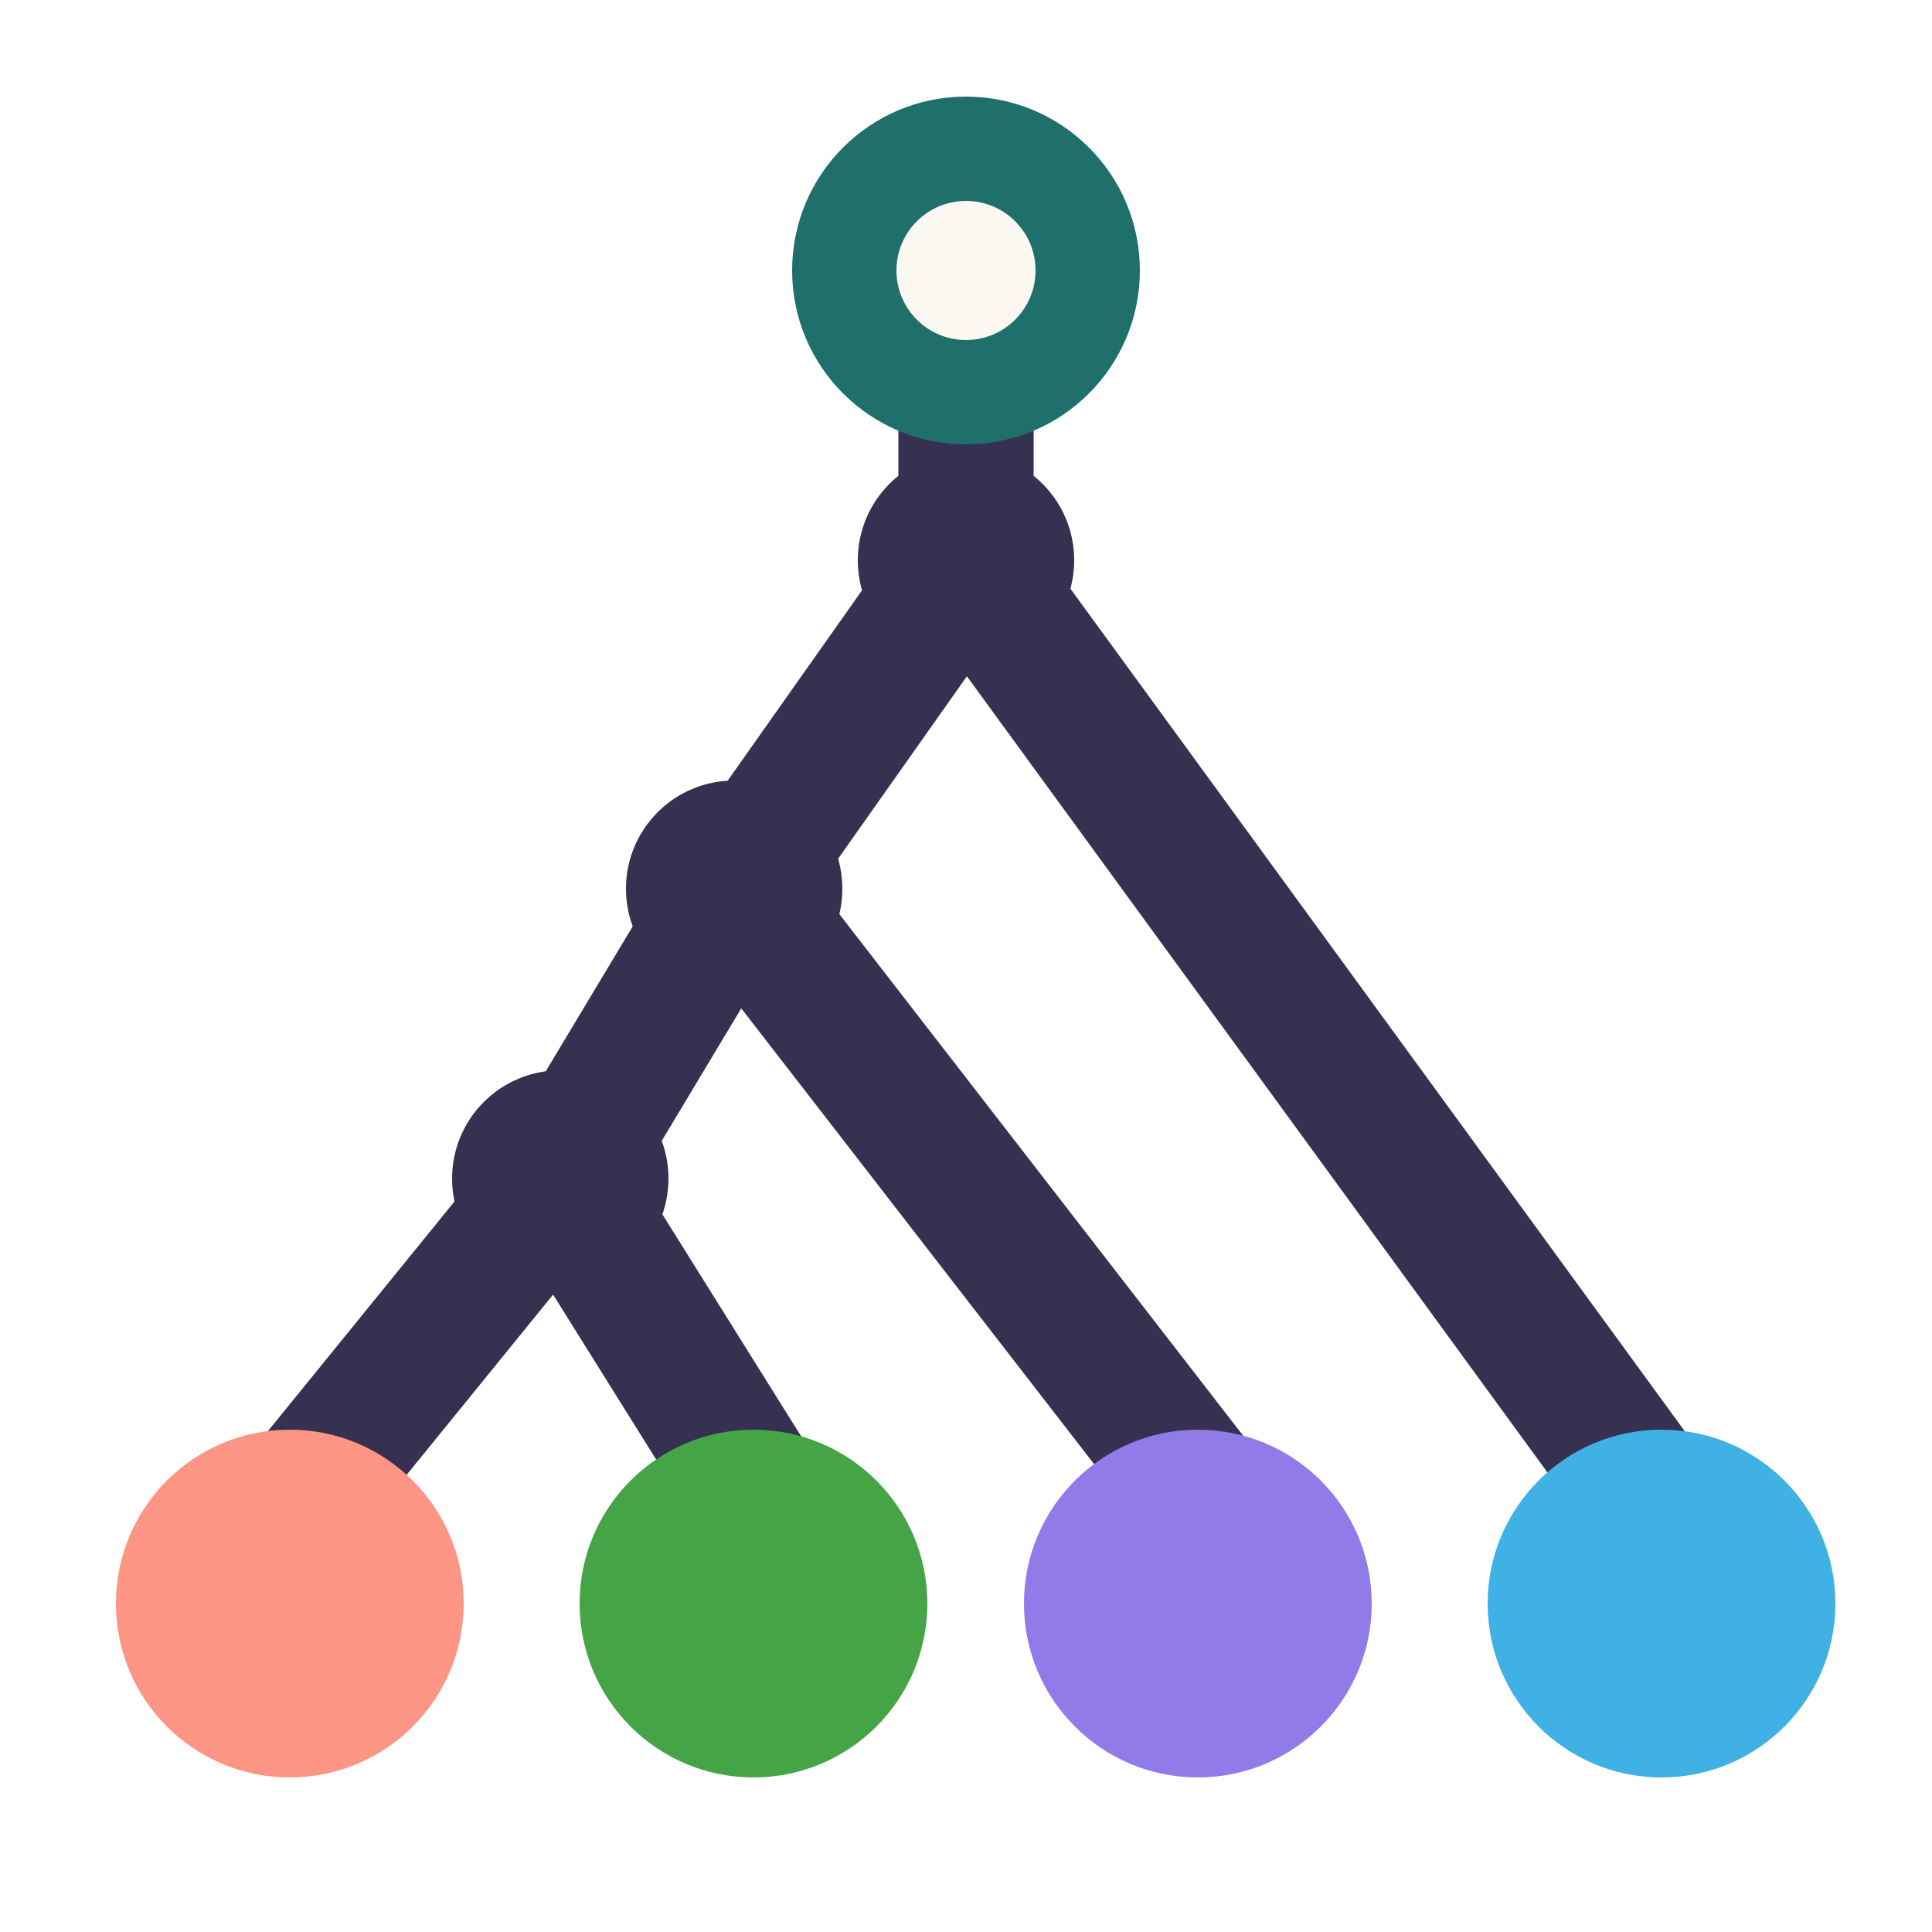
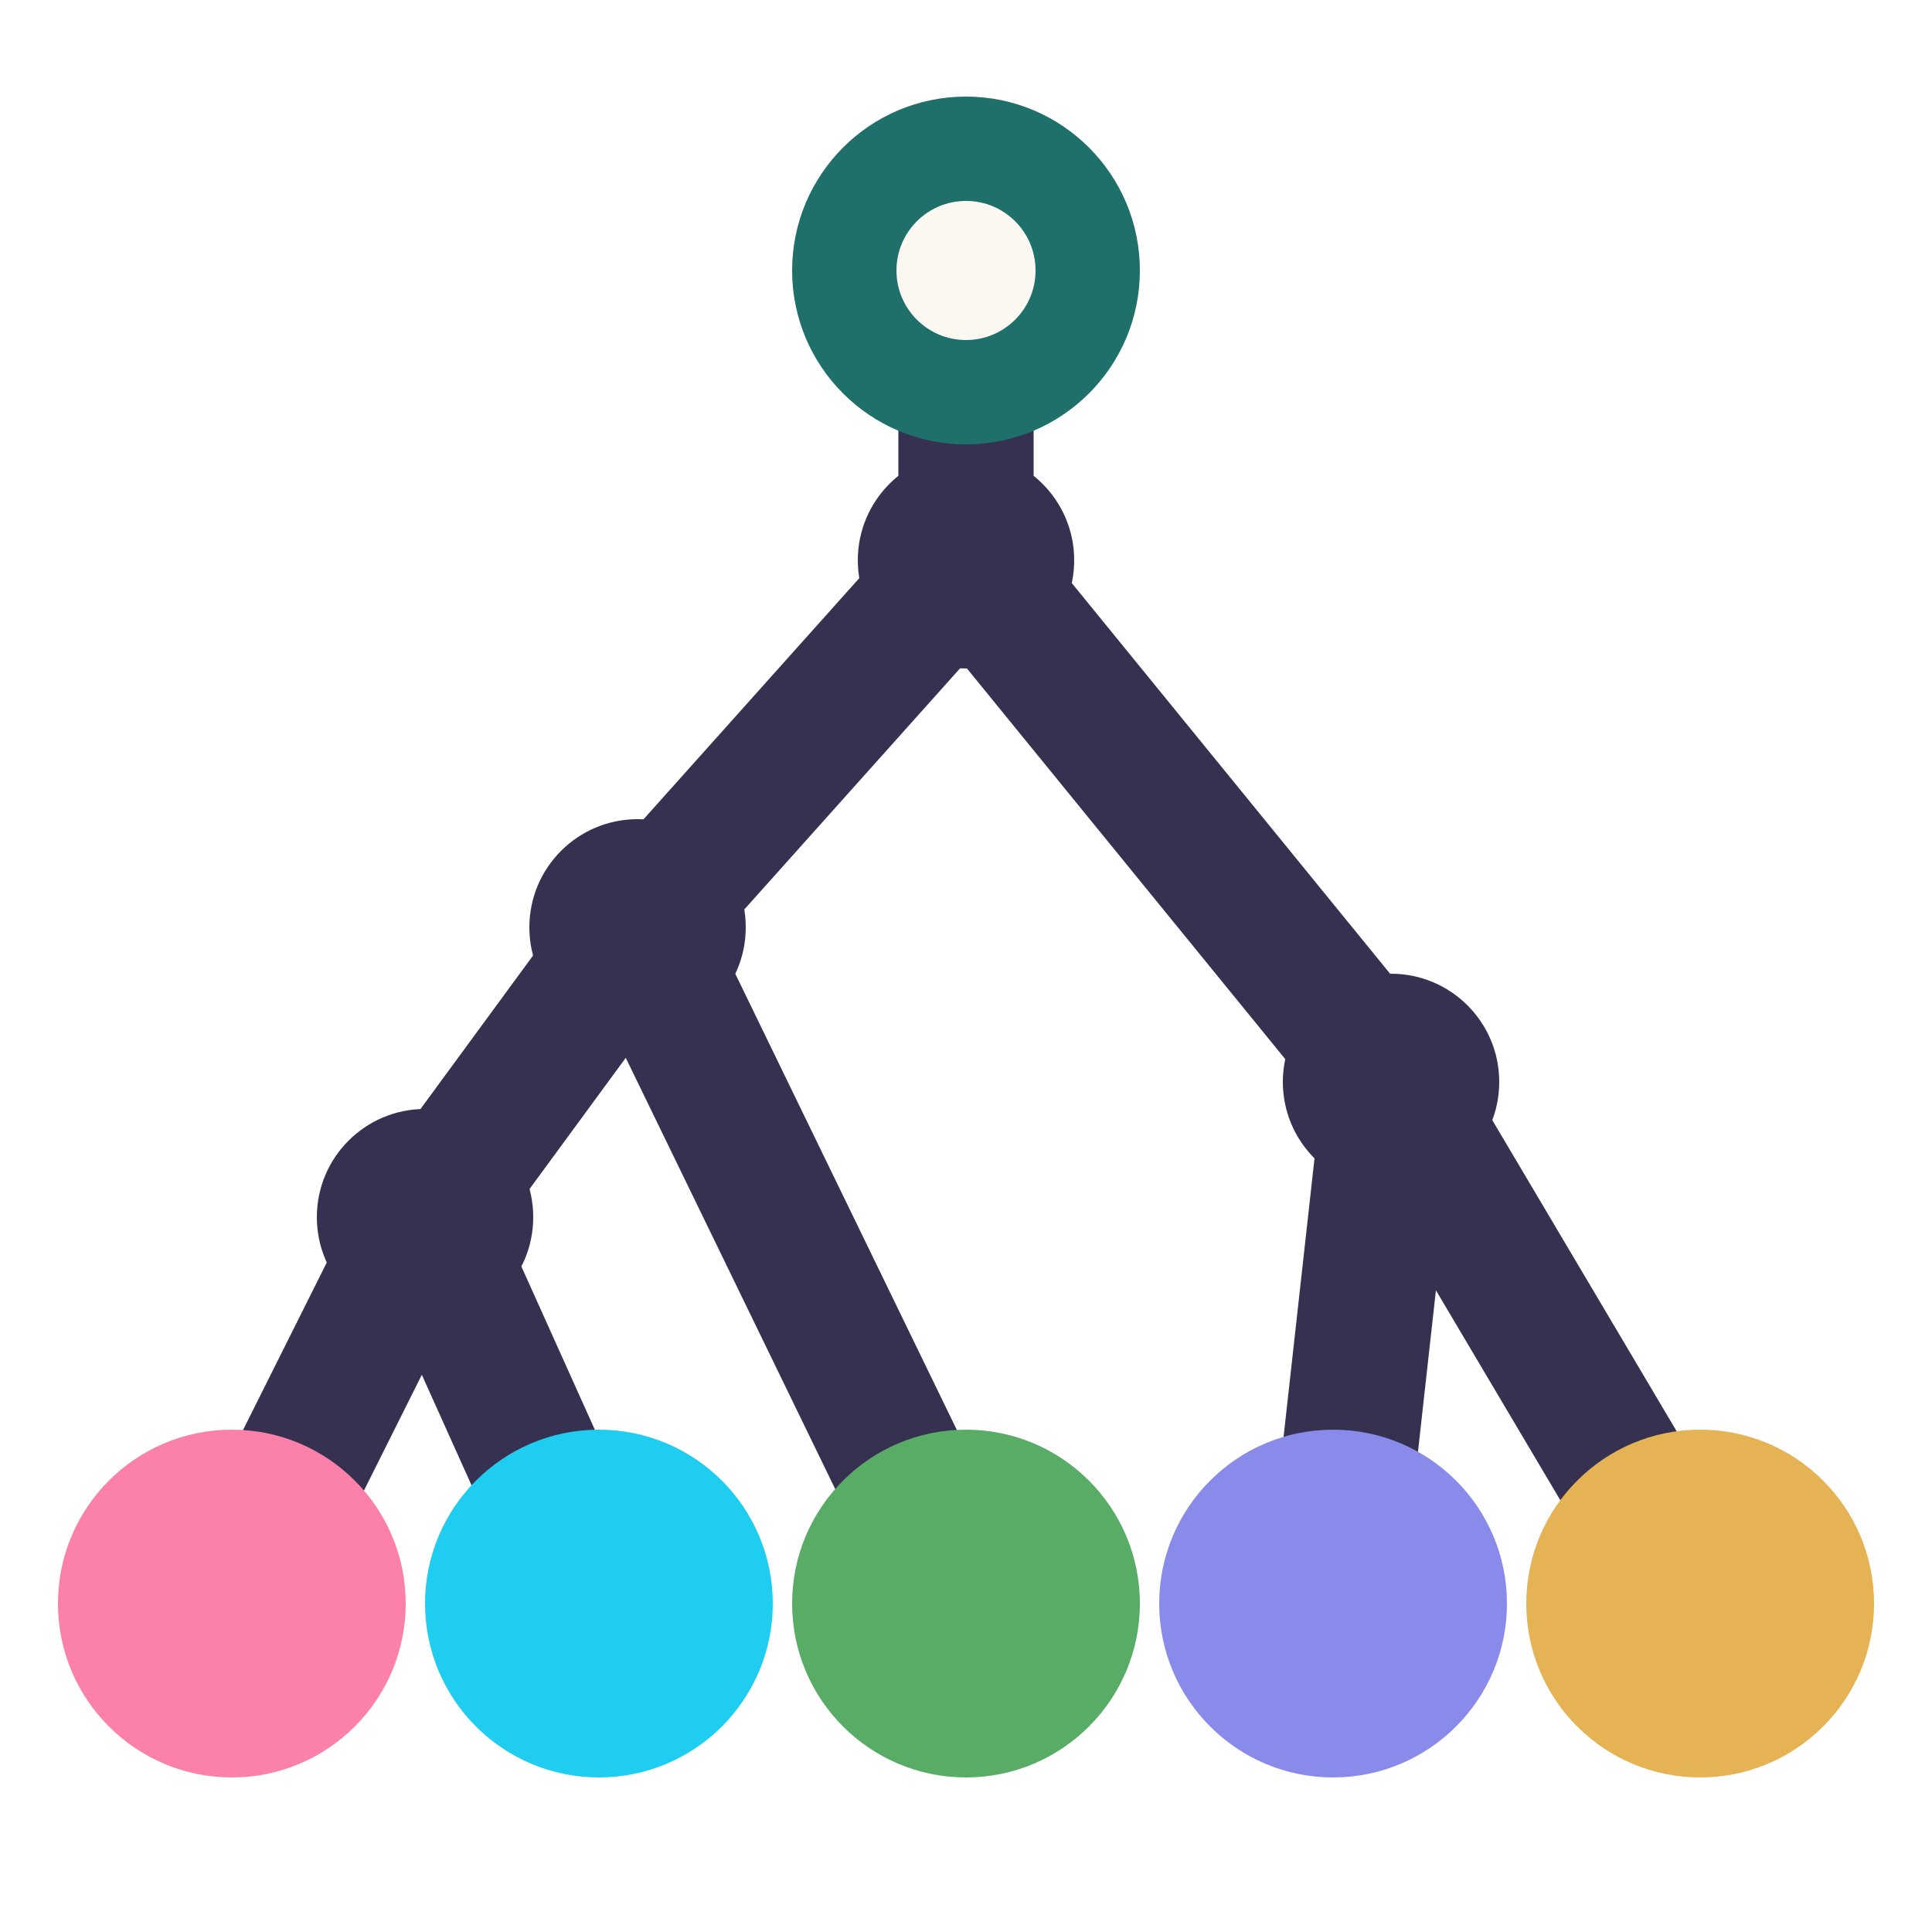
<svg xmlns="http://www.w3.org/2000/svg" viewBox="0 0 200 200" role="img" aria-label="OneOrigin mark">
-   <path fill="none" stroke="#363051" stroke-width="14" stroke-linecap="round" stroke-linejoin="round" d="M100 30 V58 L76 92 L58 122 L32 154 M58 122 L78 154 M76 92 L124 154 M100 58 L170 154" />
+   <path fill="none" stroke="#363051" stroke-width="14" stroke-linecap="round" stroke-linejoin="round" d="M100 28 V58 L66 96 L44 126 L24 166 M44 126 L62 166 M66 96 L100 166 M100 58 L144 112 L138 166 M144 112 L176 166" />
  <circle cx="100.0" cy="58.0" r="11.2" fill="#363051" />
-   <circle cx="76.0" cy="92.0" r="11.2" fill="#363051" />
-   <circle cx="58.0" cy="122.0" r="11.2" fill="#363051" />
+   <circle cx="66.0" cy="96.0" r="11.2" fill="#363051" />
+   <circle cx="44.0" cy="126.0" r="11.2" fill="#363051" />
+   <circle cx="144.0" cy="112.0" r="11.2" fill="#363051" />
+   <circle cx="24.0" cy="166.0" r="18" fill="#fb81ab" />
+   <circle cx="62.0" cy="166.0" r="18" fill="#1ecdef" />
+   <circle cx="100.0" cy="166.0" r="18" fill="#58ac66" />
+   <circle cx="138.0" cy="166.0" r="18" fill="#898beb" />
+   <circle cx="176.0" cy="166.0" r="18" fill="#e5b254" />
  <circle cx="100.0" cy="28.0" r="18" fill="#1f6f6b" />
  <circle cx="100.0" cy="28.0" r="7.2" fill="#fbf8f2" />
-   <circle cx="30.0" cy="166.0" r="18" fill="#fc9583" />
-   <circle cx="78.0" cy="166.0" r="18" fill="#44a446" />
-   <circle cx="124.0" cy="166.0" r="18" fill="#907be8" />
-   <circle cx="172.0" cy="166.0" r="18" fill="#3fb1e4" />
</svg>
